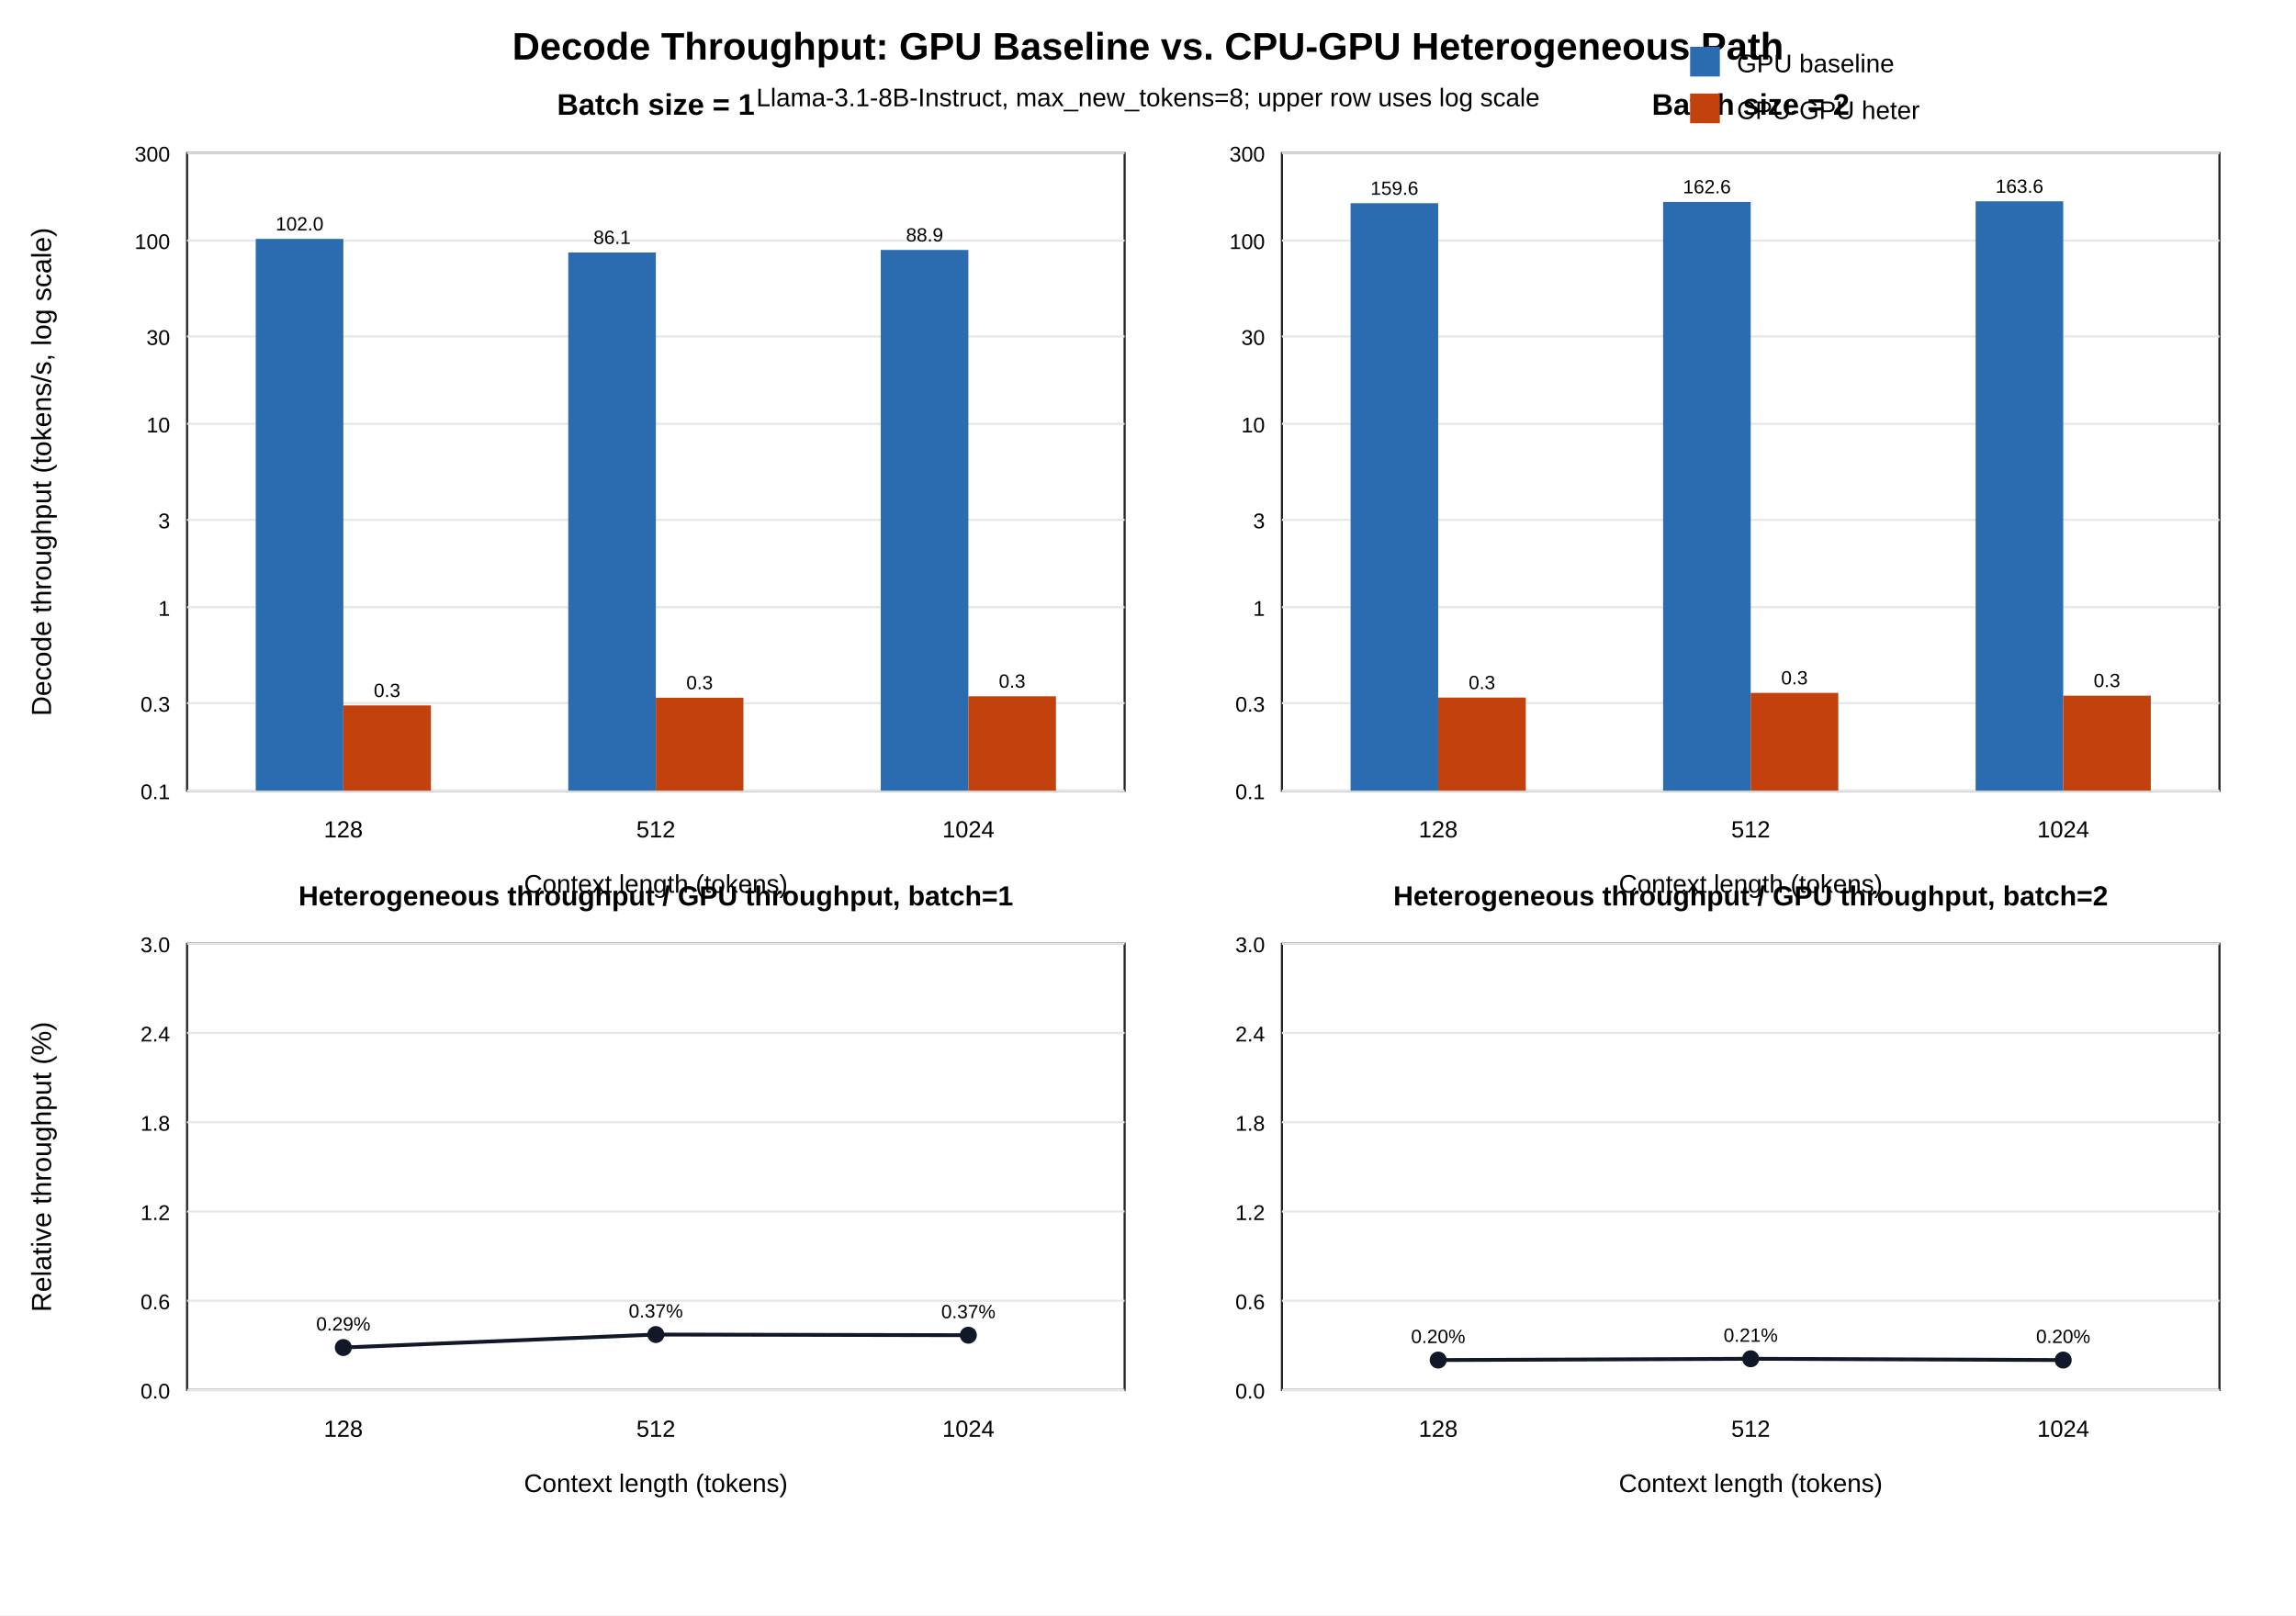
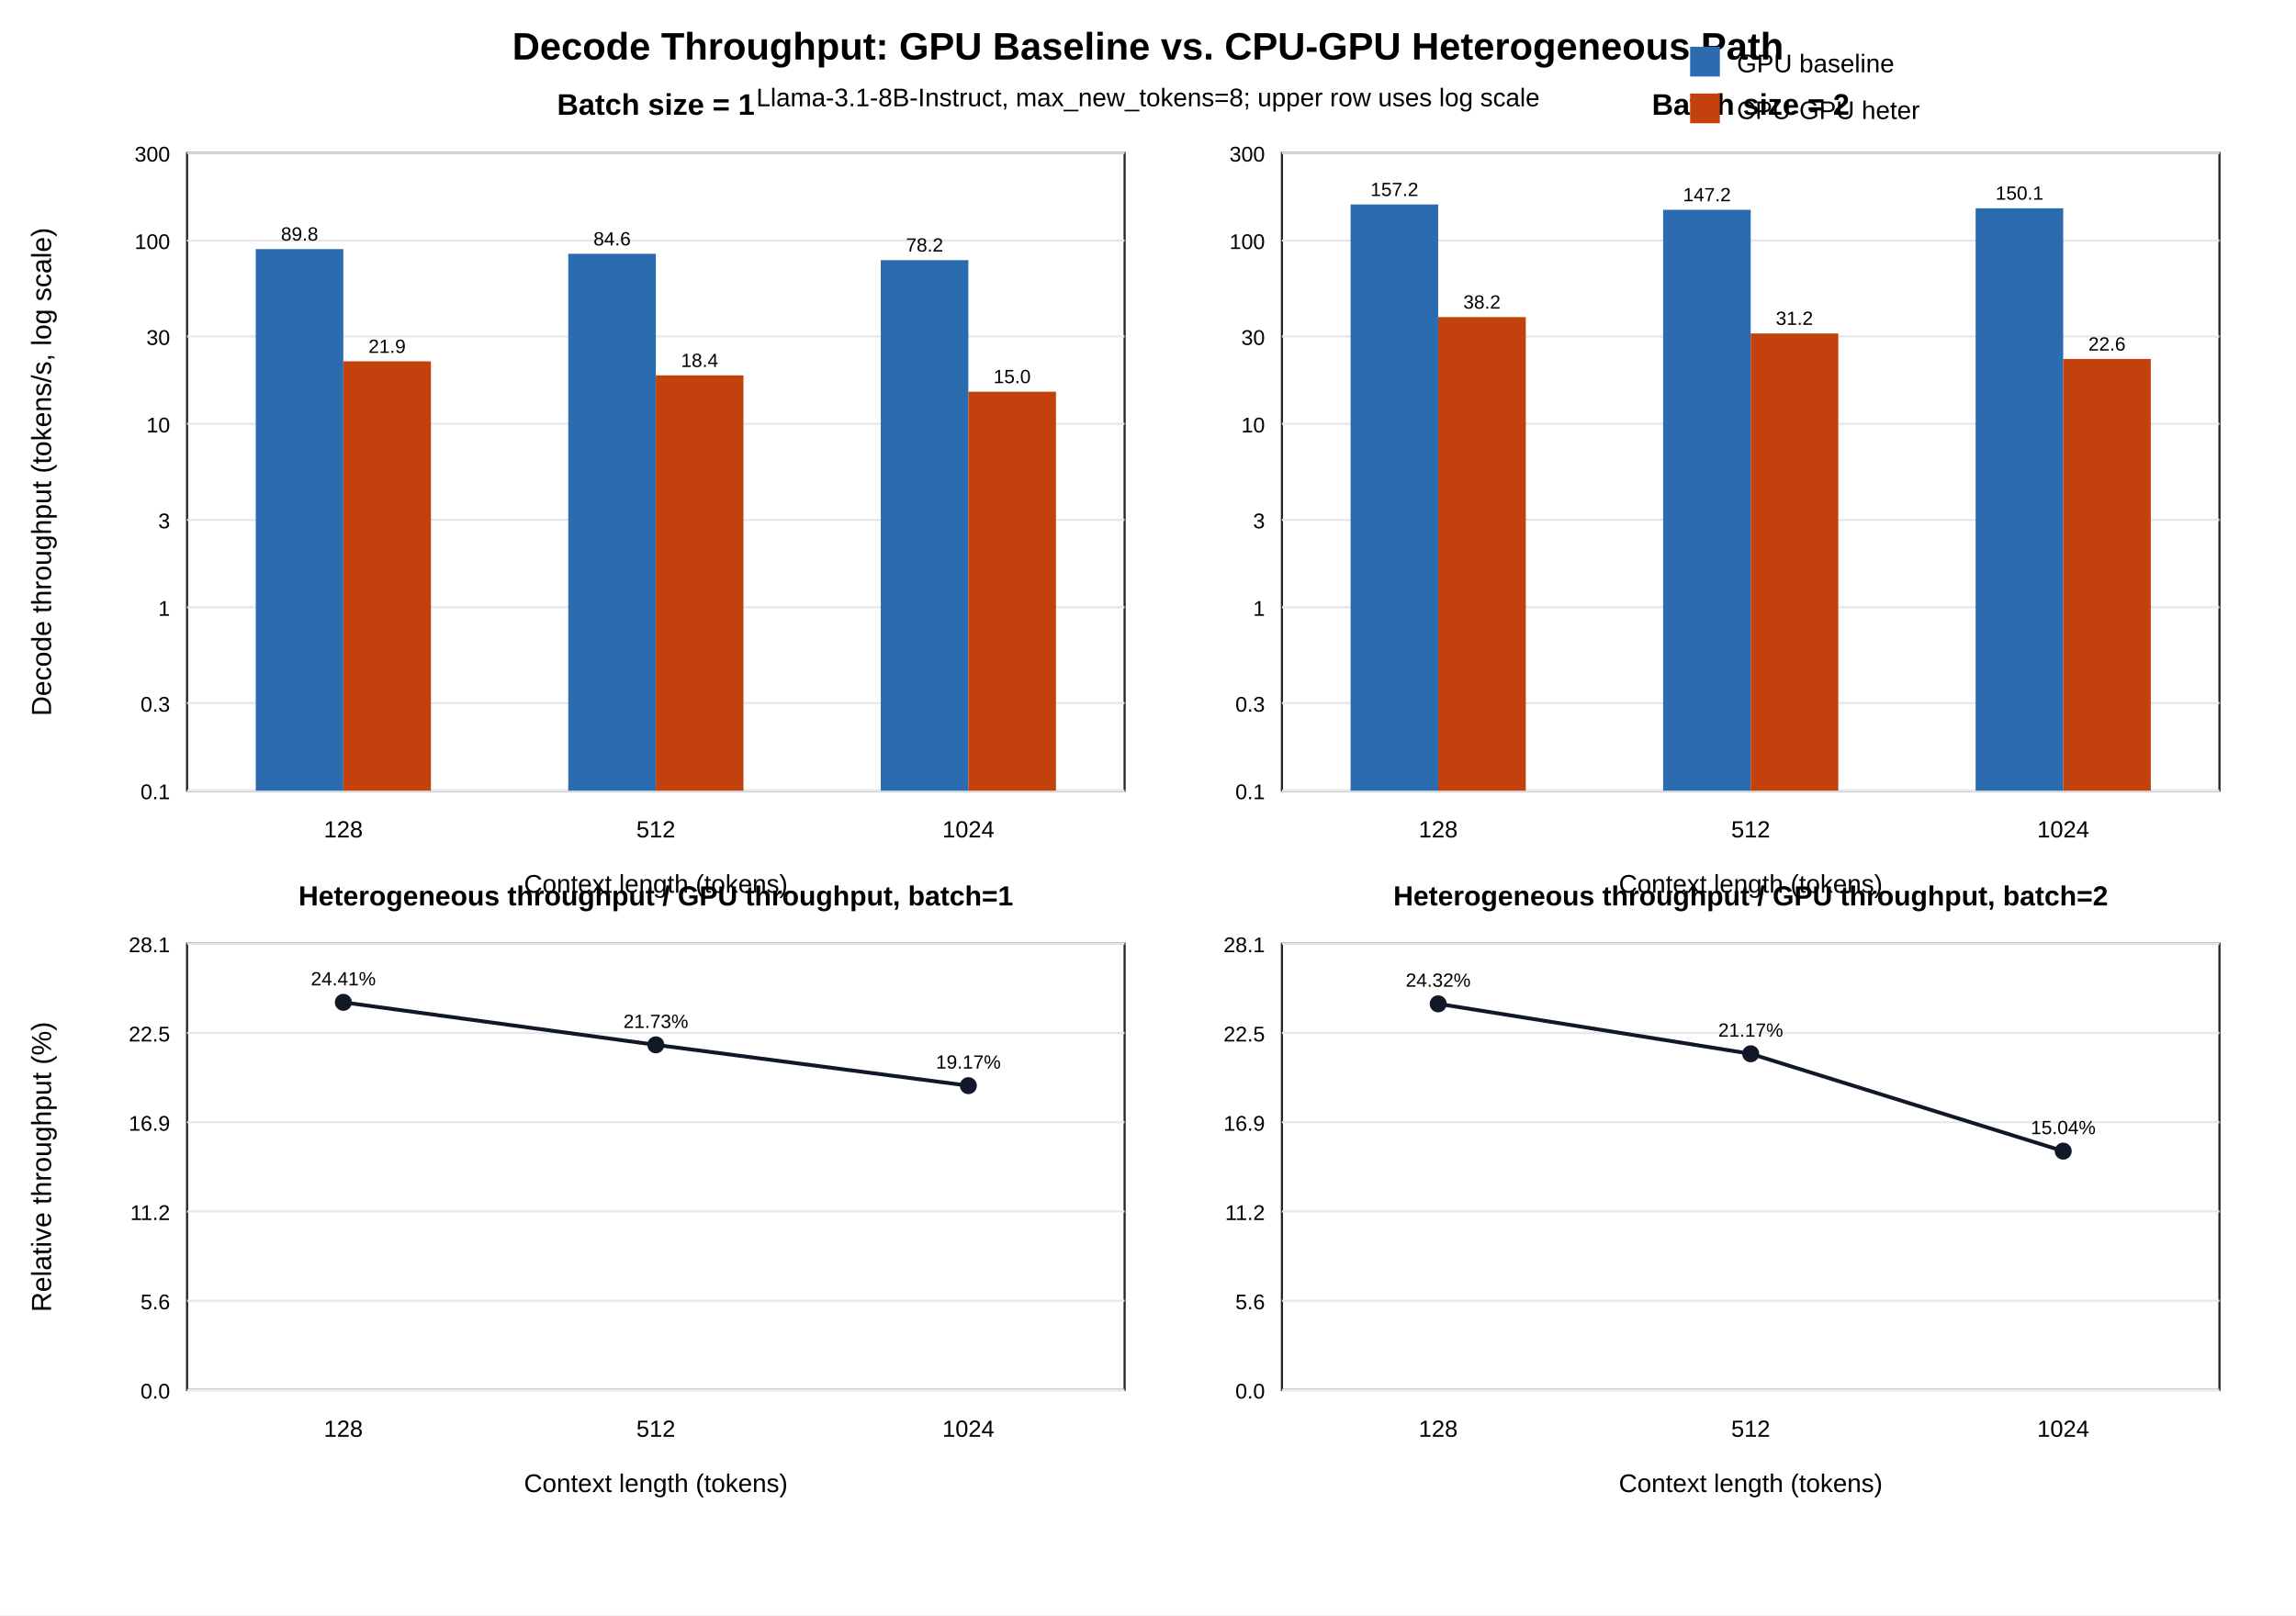
<svg xmlns="http://www.w3.org/2000/svg" width="1080" height="760" viewBox="0 0 1080 760">
  <rect width="100%" height="100%" fill="white" />
  <text x="540.0" y="28" font-size="18" font-family="Arial, sans-serif" text-anchor="middle" font-weight="bold">Decode Throughput: GPU Baseline vs. CPU-GPU Heterogeneous Path</text>
  <text x="540.0" y="50" font-size="12" font-family="Arial, sans-serif" text-anchor="middle" font-weight="normal">Llama-3.1-8B-Instruct, max_new_tokens=8; upper row uses log scale</text>
  <g transform="translate(88.0,72)">
    <rect x="0" y="0" width="441.0" height="300" fill="#ffffff" stroke="#222" stroke-width="1" />
    <line x1="0" y1="300.0" x2="441.0" y2="300.0" stroke="#e5e7eb" stroke-width="1" />
    <text x="-8" y="304.0" font-size="10" font-family="Arial, sans-serif" text-anchor="end" font-weight="normal">0.1</text>
    <line x1="0" y1="258.8" x2="441.0" y2="258.8" stroke="#e5e7eb" stroke-width="1" />
    <text x="-8" y="262.835" font-size="10" font-family="Arial, sans-serif" text-anchor="end" font-weight="normal">0.3</text>
    <line x1="0" y1="213.7" x2="441.0" y2="213.7" stroke="#e5e7eb" stroke-width="1" />
    <text x="-8" y="217.722" font-size="10" font-family="Arial, sans-serif" text-anchor="end" font-weight="normal">1</text>
    <line x1="0" y1="172.6" x2="441.0" y2="172.6" stroke="#e5e7eb" stroke-width="1" />
    <text x="-8" y="176.557" font-size="10" font-family="Arial, sans-serif" text-anchor="end" font-weight="normal">3</text>
    <line x1="0" y1="127.4" x2="441.0" y2="127.4" stroke="#e5e7eb" stroke-width="1" />
    <text x="-8" y="131.443" font-size="10" font-family="Arial, sans-serif" text-anchor="end" font-weight="normal">10</text>
    <line x1="0" y1="86.3" x2="441.0" y2="86.3" stroke="#e5e7eb" stroke-width="1" />
    <text x="-8" y="90.278" font-size="10" font-family="Arial, sans-serif" text-anchor="end" font-weight="normal">30</text>
    <line x1="0" y1="41.2" x2="441.0" y2="41.2" stroke="#e5e7eb" stroke-width="1" />
    <text x="-8" y="45.165" font-size="10" font-family="Arial, sans-serif" text-anchor="end" font-weight="normal">100</text>
    <line x1="0" y1="0.0" x2="441.0" y2="0.0" stroke="#e5e7eb" stroke-width="1" />
    <text x="-8" y="4.0" font-size="10" font-family="Arial, sans-serif" text-anchor="end" font-weight="normal">300</text>
-     <rect x="32.3" y="40.4" width="41.2" height="259.6" fill="#2b6cb0" />
-     <text x="52.92" y="36.423" font-size="9" font-family="Arial, sans-serif" text-anchor="middle" font-weight="normal">102.0</text>
-     <rect x="73.5" y="259.9" width="41.2" height="40.1" fill="#c2410c" />
-     <text x="94.08" y="255.935" font-size="9" font-family="Arial, sans-serif" text-anchor="middle" font-weight="normal">0.3</text>
+     <rect x="32.3" y="45.2" width="41.2" height="254.8" fill="#2b6cb0" />
+     <text x="52.92" y="41.185" font-size="9" font-family="Arial, sans-serif" text-anchor="middle" font-weight="normal">89.8</text>
+     <rect x="73.5" y="98.0" width="41.2" height="202.0" fill="#c2410c" />
+     <text x="94.08" y="94.032" font-size="9" font-family="Arial, sans-serif" text-anchor="middle" font-weight="normal">21.9</text>
    <text x="73.5" y="322" font-size="11" font-family="Arial, sans-serif" text-anchor="middle" font-weight="normal">128</text>
-     <rect x="179.3" y="46.8" width="41.2" height="253.2" fill="#2b6cb0" />
-     <text x="199.92" y="42.77" font-size="9" font-family="Arial, sans-serif" text-anchor="middle" font-weight="normal">86.1</text>
-     <rect x="220.5" y="256.3" width="41.2" height="43.7" fill="#c2410c" />
-     <text x="241.08" y="252.274" font-size="9" font-family="Arial, sans-serif" text-anchor="middle" font-weight="normal">0.3</text>
+     <rect x="179.3" y="47.4" width="41.2" height="252.6" fill="#2b6cb0" />
+     <text x="199.92" y="43.443" font-size="9" font-family="Arial, sans-serif" text-anchor="middle" font-weight="normal">84.6</text>
+     <rect x="220.5" y="104.6" width="41.2" height="195.4" fill="#c2410c" />
+     <text x="241.08" y="100.647" font-size="9" font-family="Arial, sans-serif" text-anchor="middle" font-weight="normal">18.4</text>
    <text x="220.5" y="322" font-size="11" font-family="Arial, sans-serif" text-anchor="middle" font-weight="normal">512</text>
-     <rect x="326.3" y="45.6" width="41.2" height="254.4" fill="#2b6cb0" />
-     <text x="346.92" y="41.595" font-size="9" font-family="Arial, sans-serif" text-anchor="middle" font-weight="normal">88.9</text>
-     <rect x="367.5" y="255.6" width="41.2" height="44.4" fill="#c2410c" />
-     <text x="388.08" y="251.563" font-size="9" font-family="Arial, sans-serif" text-anchor="middle" font-weight="normal">0.3</text>
+     <rect x="326.3" y="50.4" width="41.2" height="249.6" fill="#2b6cb0" />
+     <text x="346.92" y="46.356" font-size="9" font-family="Arial, sans-serif" text-anchor="middle" font-weight="normal">78.2</text>
+     <rect x="367.5" y="112.3" width="41.2" height="187.7" fill="#c2410c" />
+     <text x="388.08" y="108.26" font-size="9" font-family="Arial, sans-serif" text-anchor="middle" font-weight="normal">15.0</text>
    <text x="367.5" y="322" font-size="11" font-family="Arial, sans-serif" text-anchor="middle" font-weight="normal">1024</text>
    <text x="220.5" y="-18" font-size="14" font-family="Arial, sans-serif" text-anchor="middle" font-weight="bold">Batch size = 1</text>
    <text x="220.5" y="348" font-size="12" font-family="Arial, sans-serif" text-anchor="middle" font-weight="normal">Context length (tokens)</text>
  </g>
  <g transform="translate(88.0,444)">
    <rect x="0" y="0" width="441.0" height="210" fill="#ffffff" stroke="#222" stroke-width="1" />
    <line x1="0" y1="210.0" x2="441.0" y2="210.0" stroke="#e5e7eb" stroke-width="1" />
    <text x="-8" y="214.0" font-size="10" font-family="Arial, sans-serif" text-anchor="end" font-weight="normal">0.0</text>
    <line x1="0" y1="168.0" x2="441.0" y2="168.0" stroke="#e5e7eb" stroke-width="1" />
-     <text x="-8" y="172.0" font-size="10" font-family="Arial, sans-serif" text-anchor="end" font-weight="normal">0.6</text>
+     <text x="-8" y="172.0" font-size="10" font-family="Arial, sans-serif" text-anchor="end" font-weight="normal">5.6</text>
    <line x1="0" y1="126.0" x2="441.0" y2="126.0" stroke="#e5e7eb" stroke-width="1" />
-     <text x="-8" y="130.0" font-size="10" font-family="Arial, sans-serif" text-anchor="end" font-weight="normal">1.2</text>
+     <text x="-8" y="130.0" font-size="10" font-family="Arial, sans-serif" text-anchor="end" font-weight="normal">11.2</text>
    <line x1="0" y1="84.0" x2="441.0" y2="84.0" stroke="#e5e7eb" stroke-width="1" />
-     <text x="-8" y="88.0" font-size="10" font-family="Arial, sans-serif" text-anchor="end" font-weight="normal">1.8</text>
+     <text x="-8" y="88" font-size="10" font-family="Arial, sans-serif" text-anchor="end" font-weight="normal">16.9</text>
    <line x1="0" y1="42.0" x2="441.0" y2="42.0" stroke="#e5e7eb" stroke-width="1" />
-     <text x="-8" y="46.0" font-size="10" font-family="Arial, sans-serif" text-anchor="end" font-weight="normal">2.4</text>
+     <text x="-8" y="46.0" font-size="10" font-family="Arial, sans-serif" text-anchor="end" font-weight="normal">22.5</text>
    <line x1="0" y1="0.0" x2="441.0" y2="0.0" stroke="#e5e7eb" stroke-width="1" />
-     <text x="-8" y="4.0" font-size="10" font-family="Arial, sans-serif" text-anchor="end" font-weight="normal">3.0</text>
+     <text x="-8" y="4.0" font-size="10" font-family="Arial, sans-serif" text-anchor="end" font-weight="normal">28.1</text>
    <text x="73.5" y="232" font-size="11" font-family="Arial, sans-serif" text-anchor="middle" font-weight="normal">128</text>
    <text x="220.5" y="232" font-size="11" font-family="Arial, sans-serif" text-anchor="middle" font-weight="normal">512</text>
    <text x="367.5" y="232" font-size="11" font-family="Arial, sans-serif" text-anchor="middle" font-weight="normal">1024</text>
-     <polyline points="73.5,190.0 220.5,183.9 367.5,184.2" fill="none" stroke="#111827" stroke-width="1.8" />
-     <circle cx="73.5" cy="190.0" r="4" fill="#111827" />
-     <text x="73.5" y="182.008" font-size="9" font-family="Arial, sans-serif" text-anchor="middle" font-weight="normal">0.29%</text>
-     <circle cx="220.5" cy="183.9" r="4" fill="#111827" />
-     <text x="220.5" y="175.887" font-size="9" font-family="Arial, sans-serif" text-anchor="middle" font-weight="normal">0.37%</text>
-     <circle cx="367.5" cy="184.2" r="4" fill="#111827" />
-     <text x="367.5" y="176.208" font-size="9" font-family="Arial, sans-serif" text-anchor="middle" font-weight="normal">0.37%</text>
+     <polyline points="73.5,27.6 220.5,47.6 367.5,66.8" fill="none" stroke="#111827" stroke-width="1.8" />
+     <circle cx="73.5" cy="27.6" r="4" fill="#111827" />
+     <text x="73.5" y="19.61" font-size="9" font-family="Arial, sans-serif" text-anchor="middle" font-weight="normal">24.41%</text>
+     <circle cx="220.5" cy="47.6" r="4" fill="#111827" />
+     <text x="220.5" y="39.637" font-size="9" font-family="Arial, sans-serif" text-anchor="middle" font-weight="normal">21.73%</text>
+     <circle cx="367.5" cy="66.8" r="4" fill="#111827" />
+     <text x="367.5" y="58.774" font-size="9" font-family="Arial, sans-serif" text-anchor="middle" font-weight="normal">19.17%</text>
    <text x="220.5" y="-18" font-size="13" font-family="Arial, sans-serif" text-anchor="middle" font-weight="bold">Heterogeneous throughput / GPU throughput, batch=1</text>
    <text x="220.5" y="258" font-size="12" font-family="Arial, sans-serif" text-anchor="middle" font-weight="normal">Context length (tokens)</text>
  </g>
  <g transform="translate(603.0,72)">
    <rect x="0" y="0" width="441.0" height="300" fill="#ffffff" stroke="#222" stroke-width="1" />
    <line x1="0" y1="300.0" x2="441.0" y2="300.0" stroke="#e5e7eb" stroke-width="1" />
    <text x="-8" y="304.0" font-size="10" font-family="Arial, sans-serif" text-anchor="end" font-weight="normal">0.1</text>
    <line x1="0" y1="258.8" x2="441.0" y2="258.8" stroke="#e5e7eb" stroke-width="1" />
    <text x="-8" y="262.835" font-size="10" font-family="Arial, sans-serif" text-anchor="end" font-weight="normal">0.3</text>
    <line x1="0" y1="213.7" x2="441.0" y2="213.7" stroke="#e5e7eb" stroke-width="1" />
    <text x="-8" y="217.722" font-size="10" font-family="Arial, sans-serif" text-anchor="end" font-weight="normal">1</text>
    <line x1="0" y1="172.6" x2="441.0" y2="172.6" stroke="#e5e7eb" stroke-width="1" />
    <text x="-8" y="176.557" font-size="10" font-family="Arial, sans-serif" text-anchor="end" font-weight="normal">3</text>
    <line x1="0" y1="127.4" x2="441.0" y2="127.4" stroke="#e5e7eb" stroke-width="1" />
    <text x="-8" y="131.443" font-size="10" font-family="Arial, sans-serif" text-anchor="end" font-weight="normal">10</text>
    <line x1="0" y1="86.3" x2="441.0" y2="86.3" stroke="#e5e7eb" stroke-width="1" />
    <text x="-8" y="90.278" font-size="10" font-family="Arial, sans-serif" text-anchor="end" font-weight="normal">30</text>
    <line x1="0" y1="41.2" x2="441.0" y2="41.2" stroke="#e5e7eb" stroke-width="1" />
    <text x="-8" y="45.165" font-size="10" font-family="Arial, sans-serif" text-anchor="end" font-weight="normal">100</text>
    <line x1="0" y1="0.0" x2="441.0" y2="0.0" stroke="#e5e7eb" stroke-width="1" />
    <text x="-8" y="4.0" font-size="10" font-family="Arial, sans-serif" text-anchor="end" font-weight="normal">300</text>
-     <rect x="32.3" y="23.6" width="41.2" height="276.4" fill="#2b6cb0" />
-     <text x="52.92" y="19.645" font-size="9" font-family="Arial, sans-serif" text-anchor="middle" font-weight="normal">159.6</text>
-     <rect x="73.5" y="256.2" width="41.2" height="43.8" fill="#c2410c" />
-     <text x="94.08" y="252.208" font-size="9" font-family="Arial, sans-serif" text-anchor="middle" font-weight="normal">0.3</text>
+     <rect x="32.3" y="24.2" width="41.2" height="275.8" fill="#2b6cb0" />
+     <text x="52.92" y="20.212" font-size="9" font-family="Arial, sans-serif" text-anchor="middle" font-weight="normal">157.2</text>
+     <rect x="73.5" y="77.2" width="41.2" height="222.8" fill="#c2410c" />
+     <text x="94.08" y="73.194" font-size="9" font-family="Arial, sans-serif" text-anchor="middle" font-weight="normal">38.2</text>
    <text x="73.5" y="322" font-size="11" font-family="Arial, sans-serif" text-anchor="middle" font-weight="normal">128</text>
-     <rect x="179.3" y="23.0" width="41.2" height="277.0" fill="#2b6cb0" />
-     <text x="199.92" y="18.957" font-size="9" font-family="Arial, sans-serif" text-anchor="middle" font-weight="normal">162.6</text>
-     <rect x="220.5" y="254.0" width="41.2" height="46.0" fill="#c2410c" />
-     <text x="241.08" y="249.99" font-size="9" font-family="Arial, sans-serif" text-anchor="middle" font-weight="normal">0.3</text>
+     <rect x="179.3" y="26.7" width="41.2" height="273.3" fill="#2b6cb0" />
+     <text x="199.92" y="22.684" font-size="9" font-family="Arial, sans-serif" text-anchor="middle" font-weight="normal">147.2</text>
+     <rect x="220.5" y="84.9" width="41.2" height="215.1" fill="#c2410c" />
+     <text x="241.08" y="80.851" font-size="9" font-family="Arial, sans-serif" text-anchor="middle" font-weight="normal">31.2</text>
    <text x="220.5" y="322" font-size="11" font-family="Arial, sans-serif" text-anchor="middle" font-weight="normal">512</text>
-     <rect x="326.3" y="22.7" width="41.2" height="277.3" fill="#2b6cb0" />
-     <text x="346.92" y="18.715" font-size="9" font-family="Arial, sans-serif" text-anchor="middle" font-weight="normal">163.6</text>
-     <rect x="367.5" y="255.3" width="41.2" height="44.7" fill="#c2410c" />
-     <text x="388.08" y="251.266" font-size="9" font-family="Arial, sans-serif" text-anchor="middle" font-weight="normal">0.3</text>
+     <rect x="326.3" y="26.0" width="41.2" height="274.0" fill="#2b6cb0" />
+     <text x="346.92" y="21.953" font-size="9" font-family="Arial, sans-serif" text-anchor="middle" font-weight="normal">150.1</text>
+     <rect x="367.5" y="96.9" width="41.2" height="203.1" fill="#c2410c" />
+     <text x="388.08" y="92.939" font-size="9" font-family="Arial, sans-serif" text-anchor="middle" font-weight="normal">22.6</text>
    <text x="367.5" y="322" font-size="11" font-family="Arial, sans-serif" text-anchor="middle" font-weight="normal">1024</text>
    <text x="220.5" y="-18" font-size="14" font-family="Arial, sans-serif" text-anchor="middle" font-weight="bold">Batch size = 2</text>
    <text x="220.5" y="348" font-size="12" font-family="Arial, sans-serif" text-anchor="middle" font-weight="normal">Context length (tokens)</text>
  </g>
  <g transform="translate(603.0,444)">
    <rect x="0" y="0" width="441.0" height="210" fill="#ffffff" stroke="#222" stroke-width="1" />
    <line x1="0" y1="210.0" x2="441.0" y2="210.0" stroke="#e5e7eb" stroke-width="1" />
    <text x="-8" y="214.0" font-size="10" font-family="Arial, sans-serif" text-anchor="end" font-weight="normal">0.0</text>
    <line x1="0" y1="168.0" x2="441.0" y2="168.0" stroke="#e5e7eb" stroke-width="1" />
-     <text x="-8" y="172.0" font-size="10" font-family="Arial, sans-serif" text-anchor="end" font-weight="normal">0.6</text>
+     <text x="-8" y="172.0" font-size="10" font-family="Arial, sans-serif" text-anchor="end" font-weight="normal">5.6</text>
    <line x1="0" y1="126.0" x2="441.0" y2="126.0" stroke="#e5e7eb" stroke-width="1" />
-     <text x="-8" y="130.0" font-size="10" font-family="Arial, sans-serif" text-anchor="end" font-weight="normal">1.2</text>
+     <text x="-8" y="130.0" font-size="10" font-family="Arial, sans-serif" text-anchor="end" font-weight="normal">11.2</text>
    <line x1="0" y1="84.0" x2="441.0" y2="84.0" stroke="#e5e7eb" stroke-width="1" />
-     <text x="-8" y="88.0" font-size="10" font-family="Arial, sans-serif" text-anchor="end" font-weight="normal">1.8</text>
+     <text x="-8" y="88" font-size="10" font-family="Arial, sans-serif" text-anchor="end" font-weight="normal">16.9</text>
    <line x1="0" y1="42.0" x2="441.0" y2="42.0" stroke="#e5e7eb" stroke-width="1" />
-     <text x="-8" y="46.0" font-size="10" font-family="Arial, sans-serif" text-anchor="end" font-weight="normal">2.4</text>
+     <text x="-8" y="46.0" font-size="10" font-family="Arial, sans-serif" text-anchor="end" font-weight="normal">22.5</text>
    <line x1="0" y1="0.0" x2="441.0" y2="0.0" stroke="#e5e7eb" stroke-width="1" />
-     <text x="-8" y="4.0" font-size="10" font-family="Arial, sans-serif" text-anchor="end" font-weight="normal">3.0</text>
+     <text x="-8" y="4.0" font-size="10" font-family="Arial, sans-serif" text-anchor="end" font-weight="normal">28.1</text>
    <text x="73.5" y="232" font-size="11" font-family="Arial, sans-serif" text-anchor="middle" font-weight="normal">128</text>
    <text x="220.5" y="232" font-size="11" font-family="Arial, sans-serif" text-anchor="middle" font-weight="normal">512</text>
    <text x="367.5" y="232" font-size="11" font-family="Arial, sans-serif" text-anchor="middle" font-weight="normal">1024</text>
-     <polyline points="73.5,195.9 220.5,195.3 367.5,195.9" fill="none" stroke="#111827" stroke-width="1.8" />
-     <circle cx="73.5" cy="195.9" r="4" fill="#111827" />
-     <text x="73.5" y="187.888" font-size="9" font-family="Arial, sans-serif" text-anchor="middle" font-weight="normal">0.20%</text>
-     <circle cx="220.5" cy="195.3" r="4" fill="#111827" />
-     <text x="220.5" y="187.299" font-size="9" font-family="Arial, sans-serif" text-anchor="middle" font-weight="normal">0.21%</text>
-     <circle cx="367.5" cy="195.9" r="4" fill="#111827" />
-     <text x="367.5" y="187.883" font-size="9" font-family="Arial, sans-serif" text-anchor="middle" font-weight="normal">0.20%</text>
+     <polyline points="73.5,28.3 220.5,51.8 367.5,97.6" fill="none" stroke="#111827" stroke-width="1.8" />
+     <circle cx="73.5" cy="28.3" r="4" fill="#111827" />
+     <text x="73.5" y="20.265" font-size="9" font-family="Arial, sans-serif" text-anchor="middle" font-weight="normal">24.32%</text>
+     <circle cx="220.5" cy="51.8" r="4" fill="#111827" />
+     <text x="220.5" y="43.756" font-size="9" font-family="Arial, sans-serif" text-anchor="middle" font-weight="normal">21.17%</text>
+     <circle cx="367.5" cy="97.6" r="4" fill="#111827" />
+     <text x="367.5" y="89.605" font-size="9" font-family="Arial, sans-serif" text-anchor="middle" font-weight="normal">15.04%</text>
    <text x="220.5" y="-18" font-size="13" font-family="Arial, sans-serif" text-anchor="middle" font-weight="bold">Heterogeneous throughput / GPU throughput, batch=2</text>
    <text x="220.5" y="258" font-size="12" font-family="Arial, sans-serif" text-anchor="middle" font-weight="normal">Context length (tokens)</text>
  </g>
  <g transform="translate(24,222.0) rotate(-90)">
    <text x="0" y="0" font-size="13" font-family="Arial, sans-serif" text-anchor="middle" font-weight="normal">Decode throughput (tokens/s, log scale)</text>
  </g>
  <g transform="translate(24,549.0) rotate(-90)">
    <text x="0" y="0" font-size="13" font-family="Arial, sans-serif" text-anchor="middle" font-weight="normal">Relative throughput (%)</text>
  </g>
  <rect x="795" y="22" width="14" height="14" fill="#2b6cb0" />
  <text x="817" y="34" font-size="12" font-family="Arial, sans-serif" text-anchor="start" font-weight="normal">GPU baseline</text>
  <rect x="795" y="44" width="14" height="14" fill="#c2410c" />
  <text x="817" y="56" font-size="12" font-family="Arial, sans-serif" text-anchor="start" font-weight="normal">CPU-GPU heter</text>
</svg>
